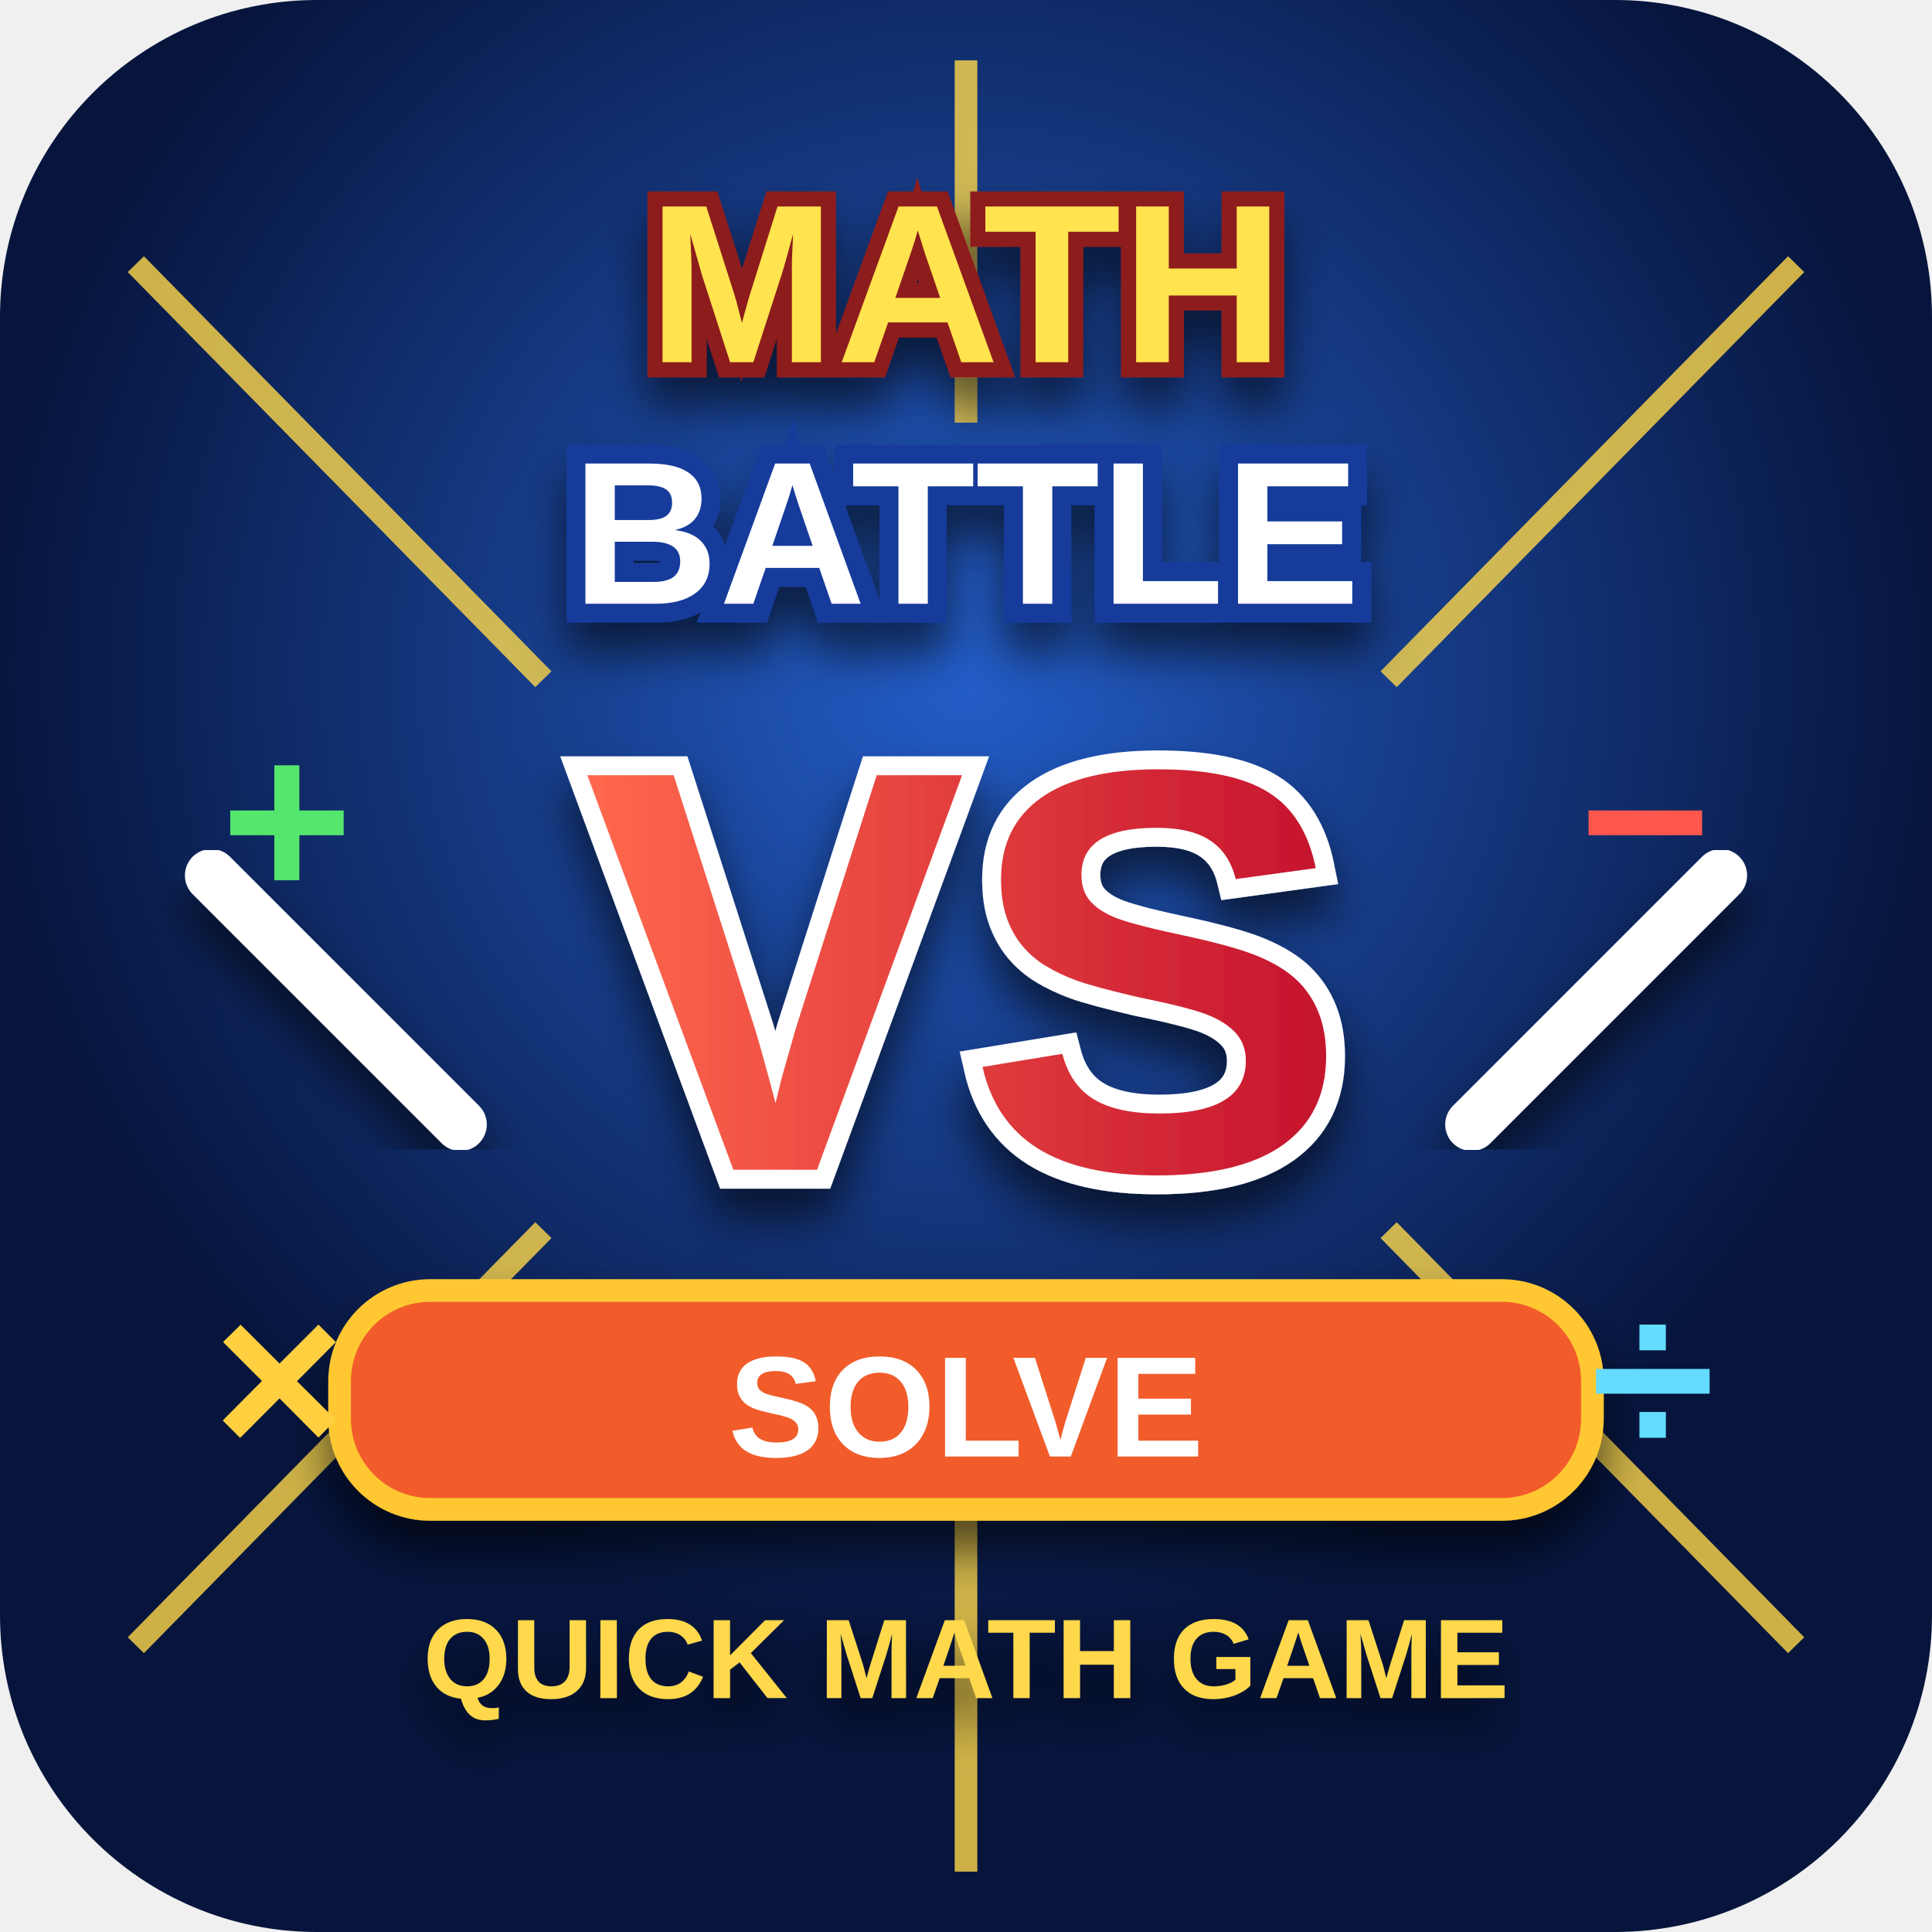
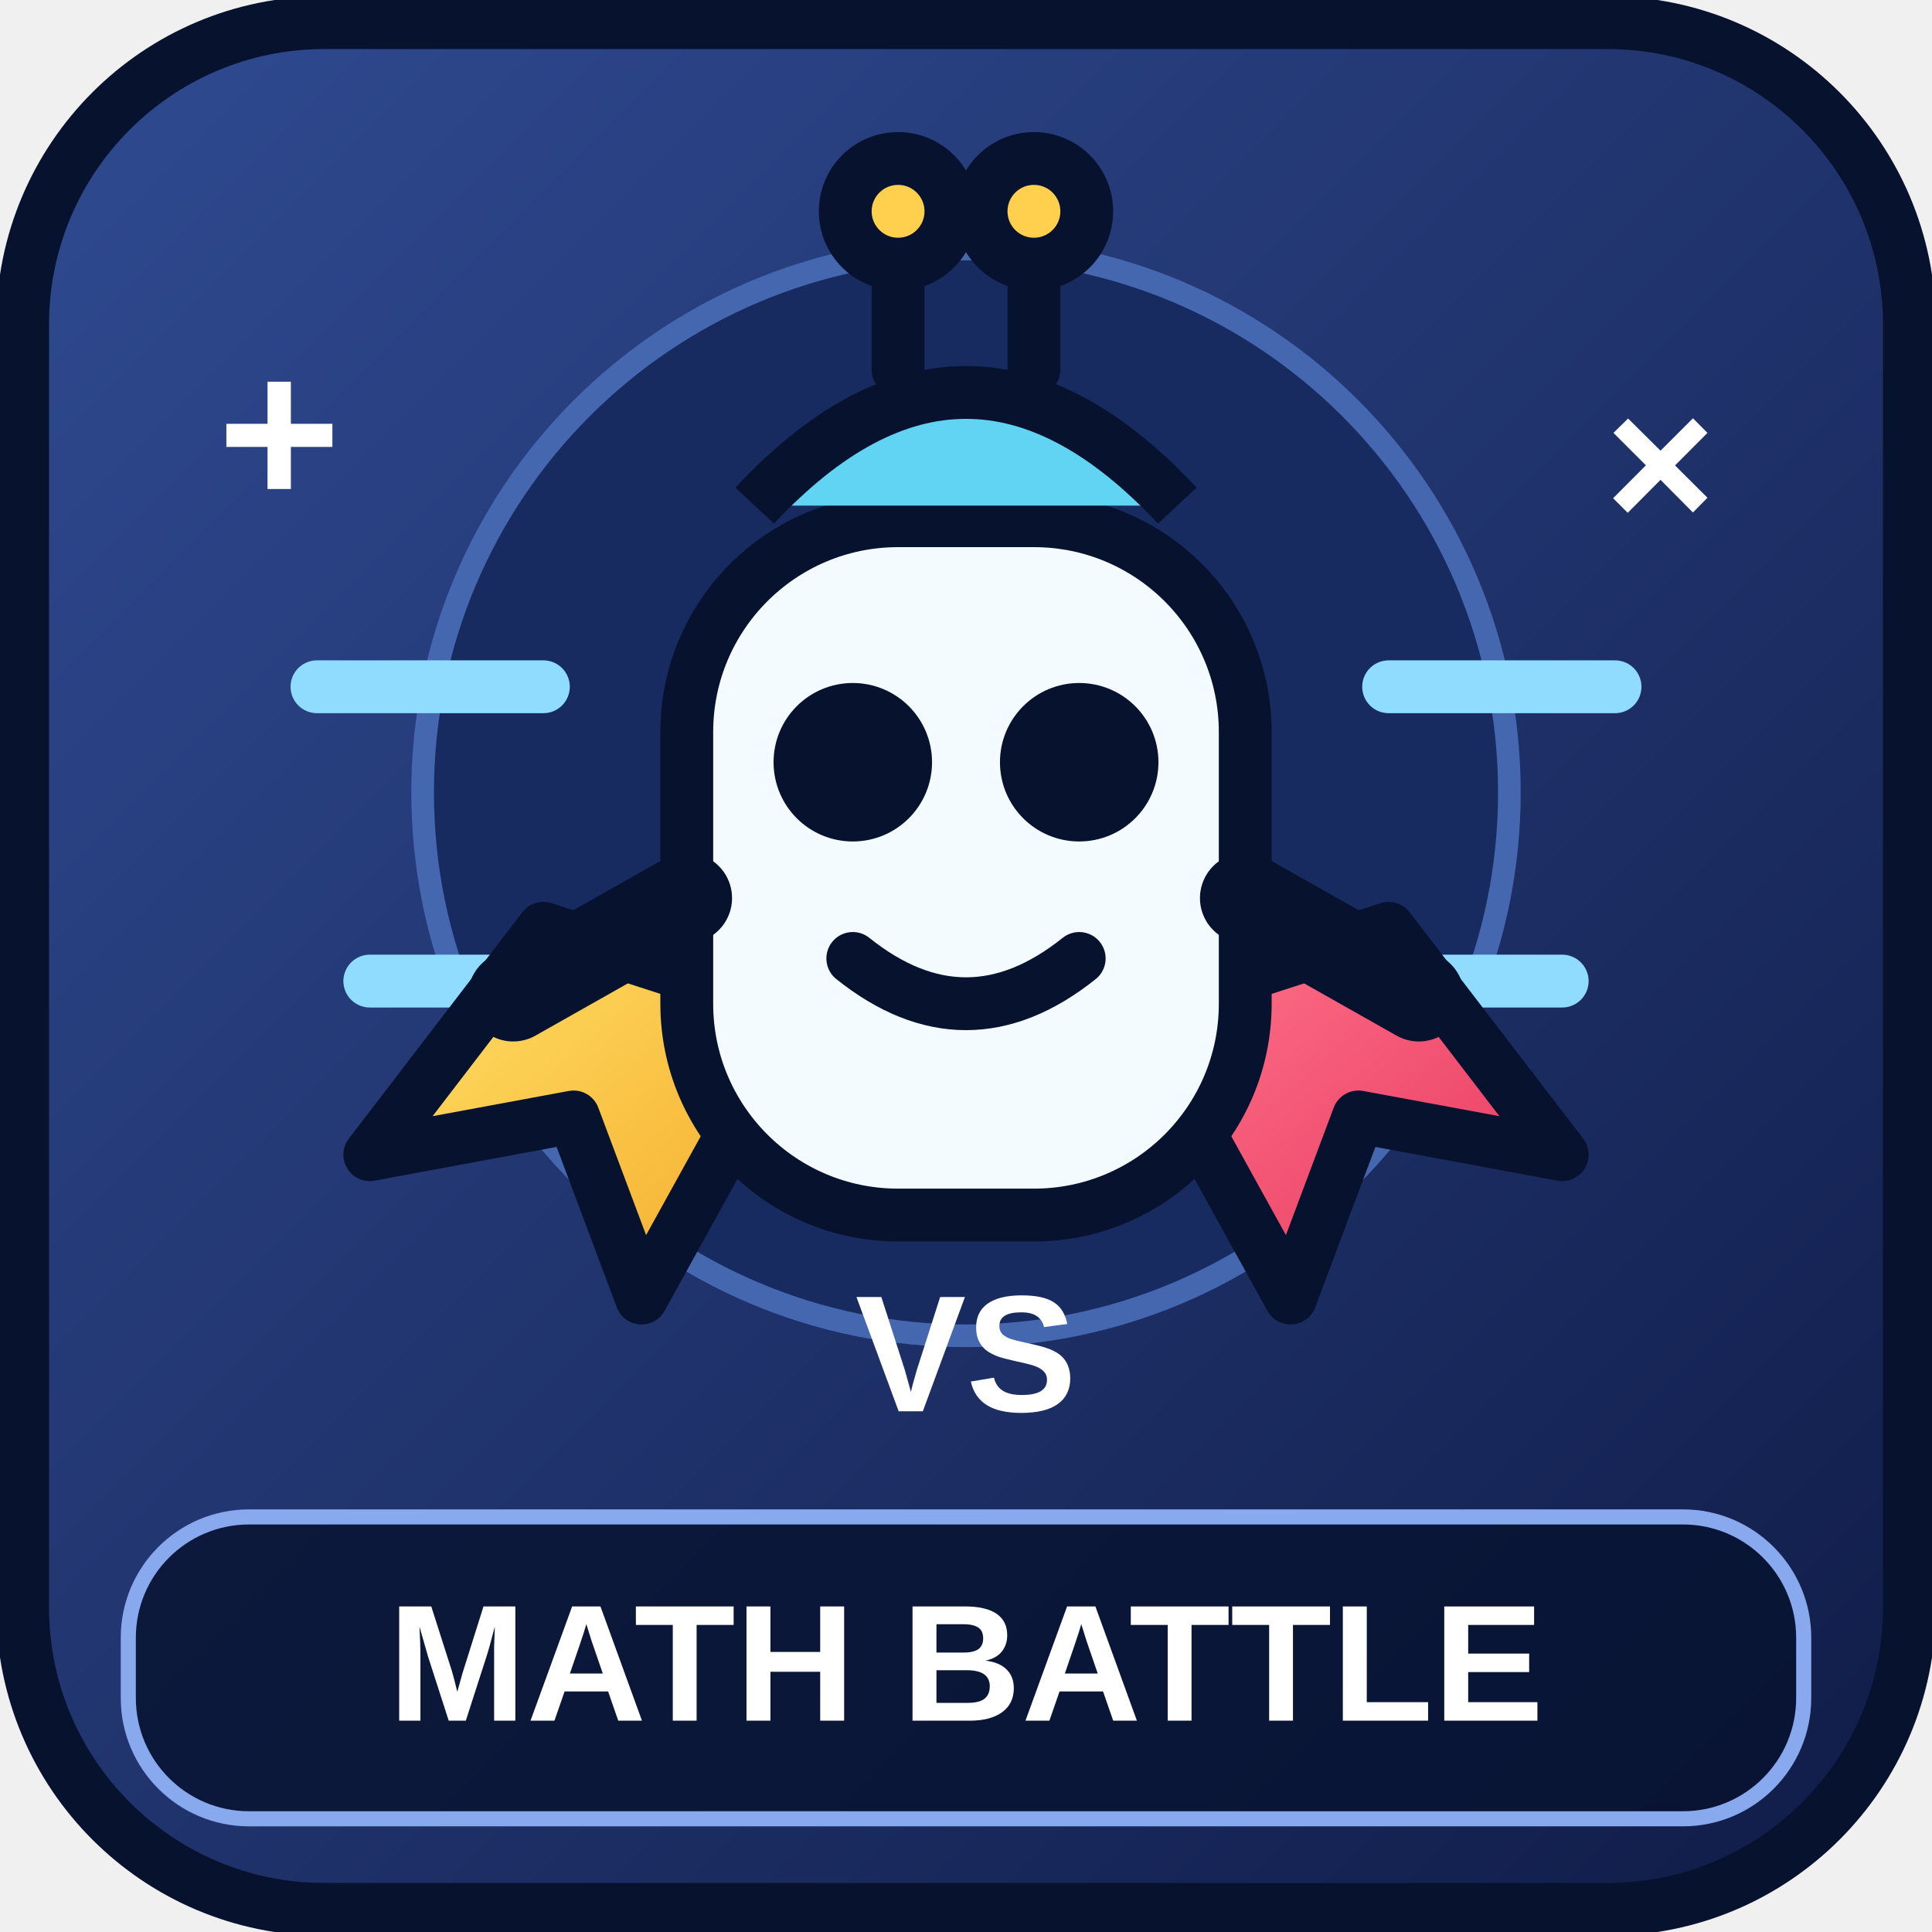
- <svg xmlns="http://www.w3.org/2000/svg" viewBox="0 0 256 256" role="img" aria-labelledby="title desc">
+ <svg xmlns="http://www.w3.org/2000/svg" viewBox="0 0 256 256" role="img" aria-labelledby="t">
  <defs>
-     <radialGradient id="bg" cx="50%" cy="35%">
-       <stop offset="0" stop-color="#235dc8" />
-       <stop offset="1" stop-color="#07153d" />
-     </radialGradient>
-     <linearGradient id="red" x1="0" x2="1">
-       <stop stop-color="#ff684d" />
-       <stop offset="1" stop-color="#c5142e" />
+     <linearGradient id="bg" y2="1">
+       <stop stop-color="#304b92" />
+       <stop offset="1" stop-color="#101c48" />
    </linearGradient>
-     <linearGradient id="blue" x1="0" x2="1">
-       <stop stop-color="#51d8ff" />
-       <stop offset="1" stop-color="#1264dd" />
+     <linearGradient id="red" y2="1">
+       <stop stop-color="#ff758b" />
+       <stop offset="1" stop-color="#e7355d" />
    </linearGradient>
-     <filter id="shadow">
-       <feDropShadow dx="0" dy="4" stdDeviation="3" flood-opacity=".6" />
-     </filter>
+     <linearGradient id="gold" y2="1">
+       <stop stop-color="#ffe36a" />
+       <stop offset="1" stop-color="#f5a928" />
+     </linearGradient>
  </defs>
-   <rect width="256" height="256" rx="42" fill="url(#bg)" />
-   <g stroke="#ffd84a" stroke-width="3" opacity=".8">
-     <path d="M18 35l54 55M238 35l-54 55M18 218l54-55M238 218l-54-55" />
-     <path d="M128 8v48M128 200v48" />
+   <rect x="3" y="3" width="250" height="250" rx="40" fill="url(#bg)" stroke="#07122f" stroke-width="7" />
+   <circle cx="128" cy="105" r="72" fill="#172b60" stroke="#4567b0" stroke-width="3" />
+   <path d="M42 91h30M184 91h30M49 130h20M187 130h20" stroke="#8fdcff" stroke-width="7" stroke-linecap="round" />
+   <g stroke="#07122f" stroke-width="7" stroke-linejoin="round">
+     <path d="M72 123l-23 30 27-5 9 24 21-38z" fill="url(#gold)" />
+     <path d="M184 123l23 30-27-5-9 24-21-38z" fill="url(#red)" />
+     <rect x="91" y="69" width="74" height="92" rx="28" fill="#f4fbff" />
+     <path d="M100 67q28-30 56 0" fill="#60d4f2" />
+     <circle cx="113" cy="101" r="7" fill="#07122f" />
+     <circle cx="143" cy="101" r="7" fill="#07122f" />
+     <path d="M113 127q15 12 30 0" fill="none" stroke-linecap="round" />
+     <path d="M91 119l-23 13M165 119l23 13" stroke="#07122f" stroke-width="12" stroke-linecap="round" />
+     <path d="M119 49V33M137 49V33" stroke="#07122f" stroke-width="7" stroke-linecap="round" />
+     <circle cx="119" cy="28" r="7" fill="#ffcf4e" />
+     <circle cx="137" cy="28" r="7" fill="#ffcf4e" />
  </g>
-   <g font-family="Arial Black,Arial,sans-serif" text-anchor="middle" font-weight="900" filter="url(#shadow)">
-     <text x="128" y="48" font-size="30" fill="#ffe34f" stroke="#8d1a1a" stroke-width="4" paint-order="stroke">MATH</text>
-     <text x="128" y="80" font-size="27" fill="#fff" stroke="#143b9b" stroke-width="5" paint-order="stroke">BATTLE</text>
-     <text x="128" y="155" font-size="76" fill="url(#red)" stroke="#fff" stroke-width="5" paint-order="stroke">VS</text>
-     <rect x="45" y="171" width="166" height="29" rx="12" fill="#f15b2a" stroke="#ffc832" stroke-width="3" />
-     <text x="128" y="193" font-size="19" fill="#fff">SOLVE</text>
-     <text x="128" y="225" font-size="15" fill="#ffd94c">QUICK MATH GAME</text>
+   <g fill="#fff" font-family="Arial Black,Arial,sans-serif" font-weight="900" text-anchor="middle">
+     <text x="37" y="67" font-size="28">+</text>
+     <text x="220" y="70" font-size="25">×</text>
+     <text x="128" y="187" font-size="22">VS</text>
  </g>
-   <g stroke="#fff" stroke-width="7" stroke-linecap="round" filter="url(#shadow)">
-     <path d="M28 116l33 33" />
-     <path d="M228 116l-33 33" />
-   </g>
-   <g font-family="Arial,sans-serif" font-size="30" font-weight="900" text-anchor="middle">
-     <text x="38" y="119" fill="#54e66d">+</text>
-     <text x="218" y="119" fill="#ff574d">−</text>
-     <text x="37" y="193" fill="#ffcf3f">×</text>
-     <text x="219" y="193" fill="#63dcff">÷</text>
-   </g>
+   <rect x="17" y="201" width="222" height="40" rx="16" fill="#07122fcc" stroke="#89a9ee" stroke-width="2" />
+   <text x="128" y="228" text-anchor="middle" fill="#fff" font-family="Arial Black,Arial,sans-serif" font-size="22" font-weight="900">MATH BATTLE</text>
</svg>
